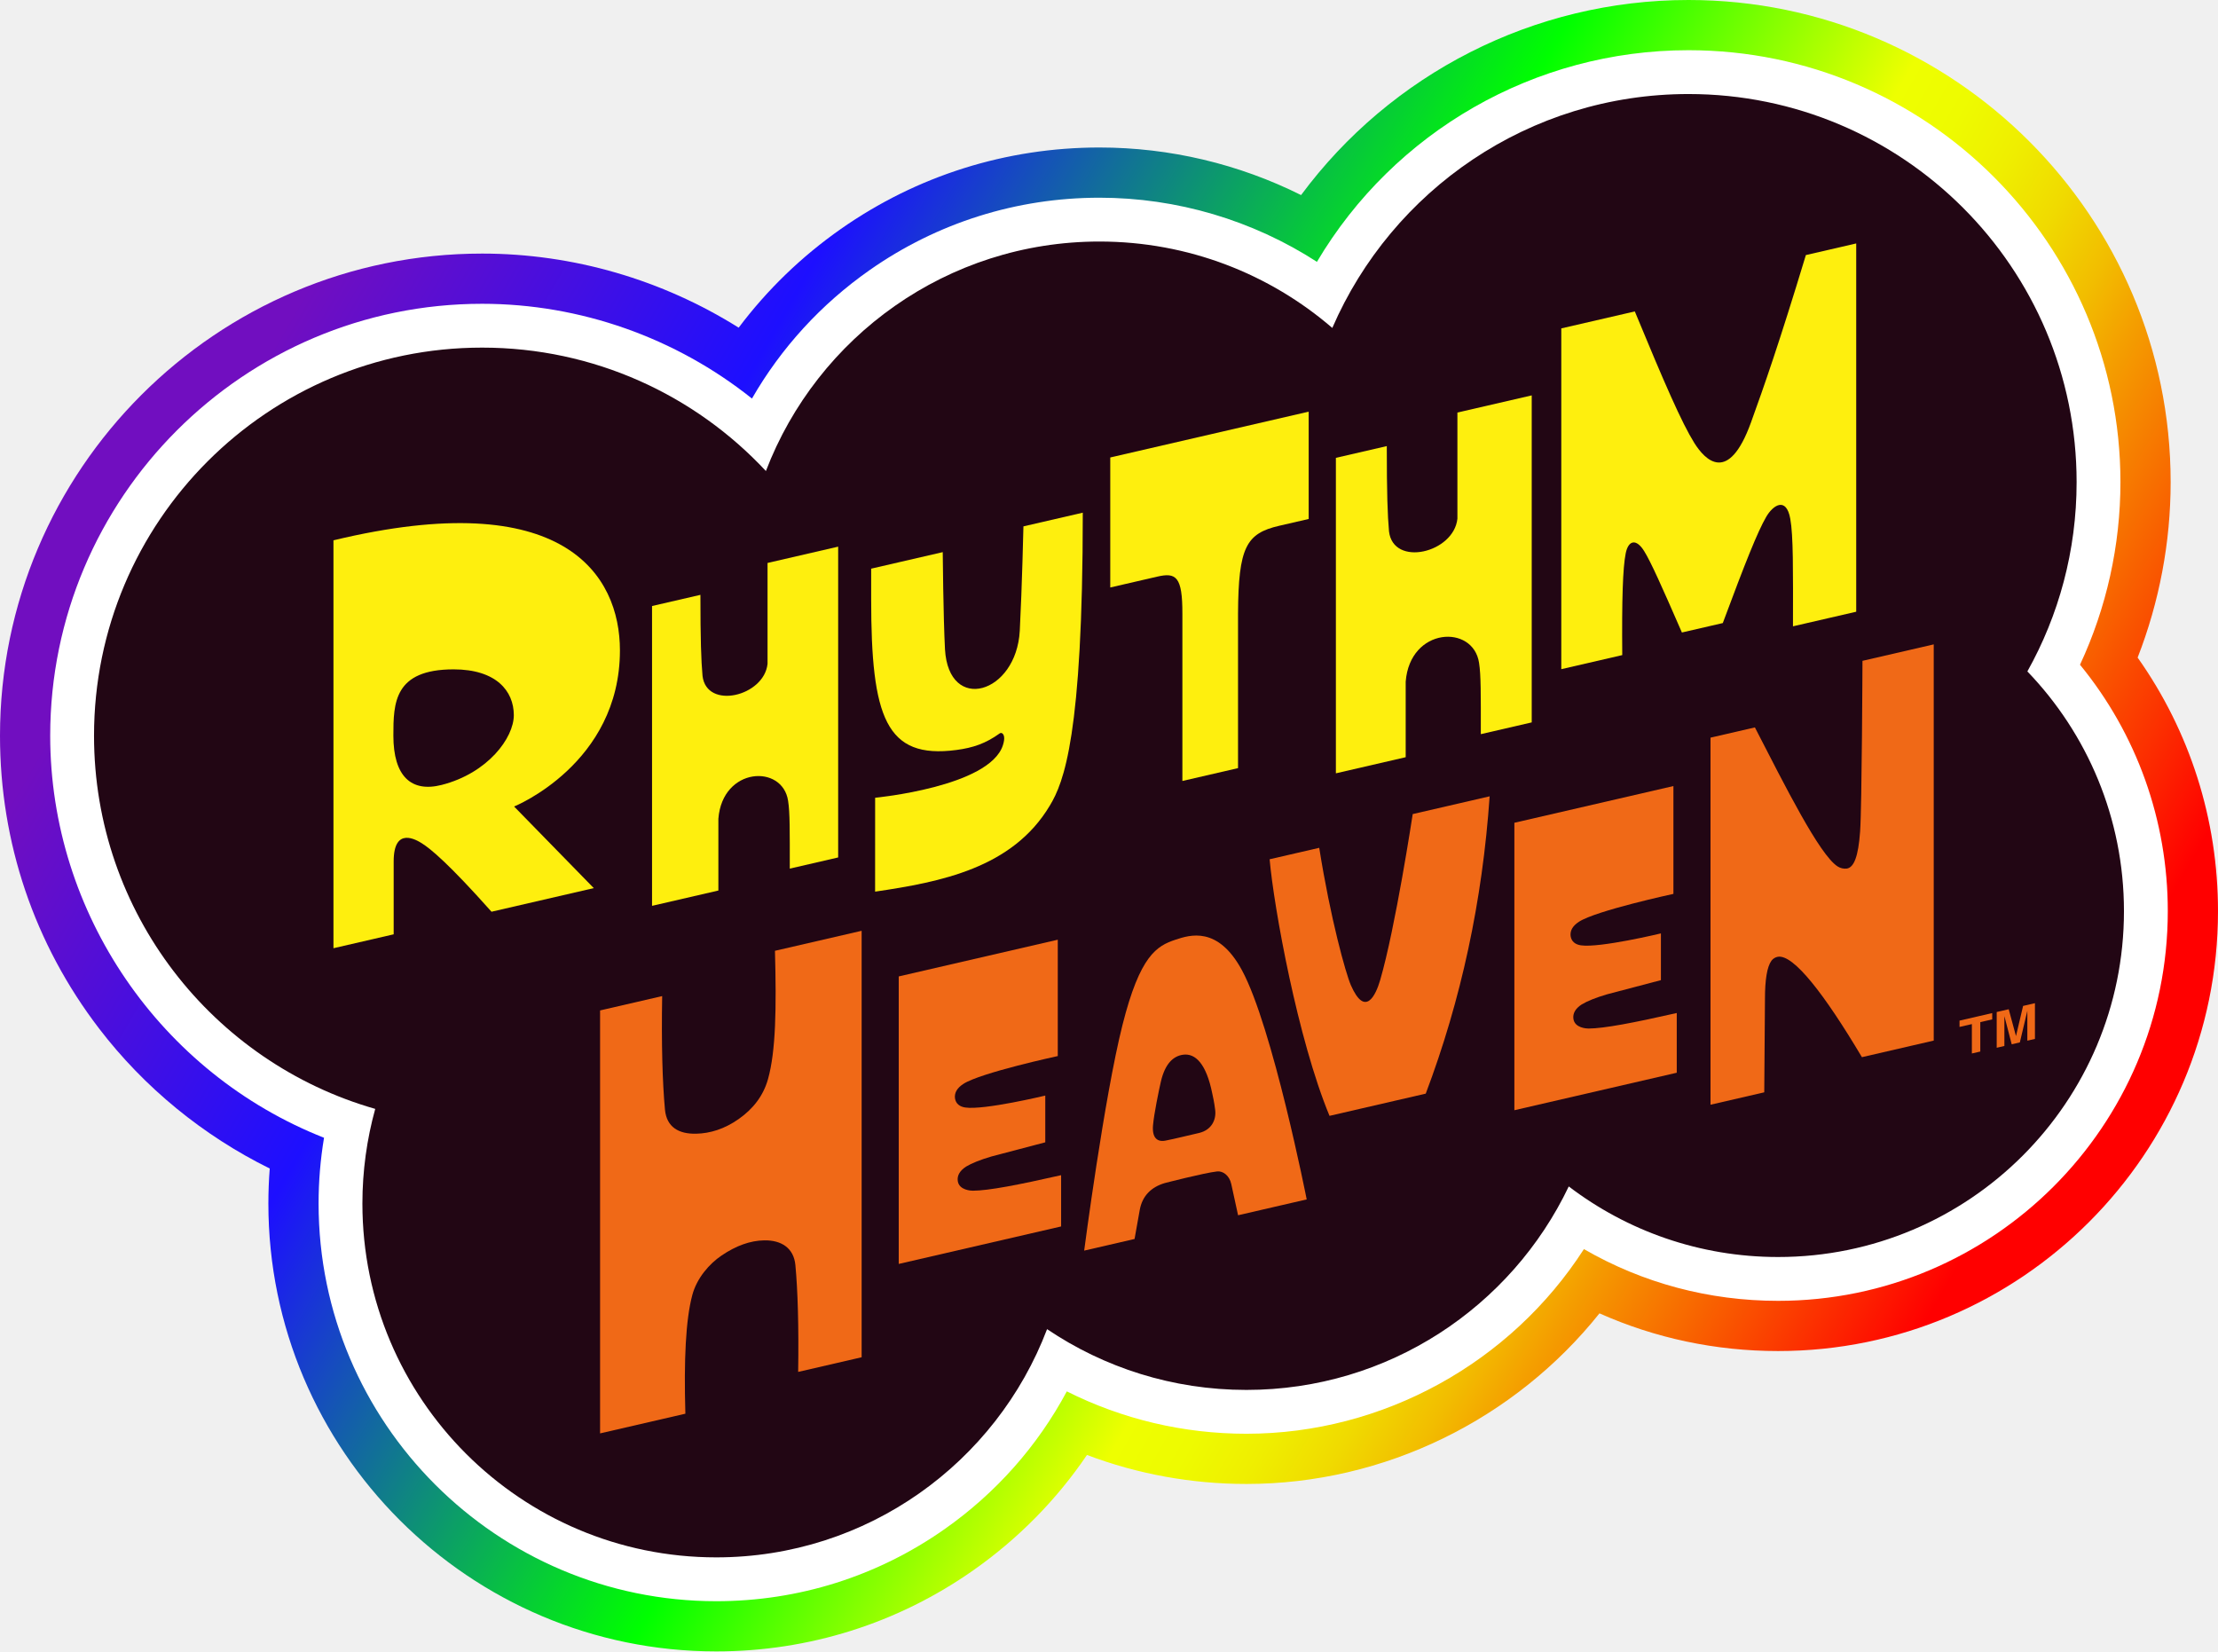
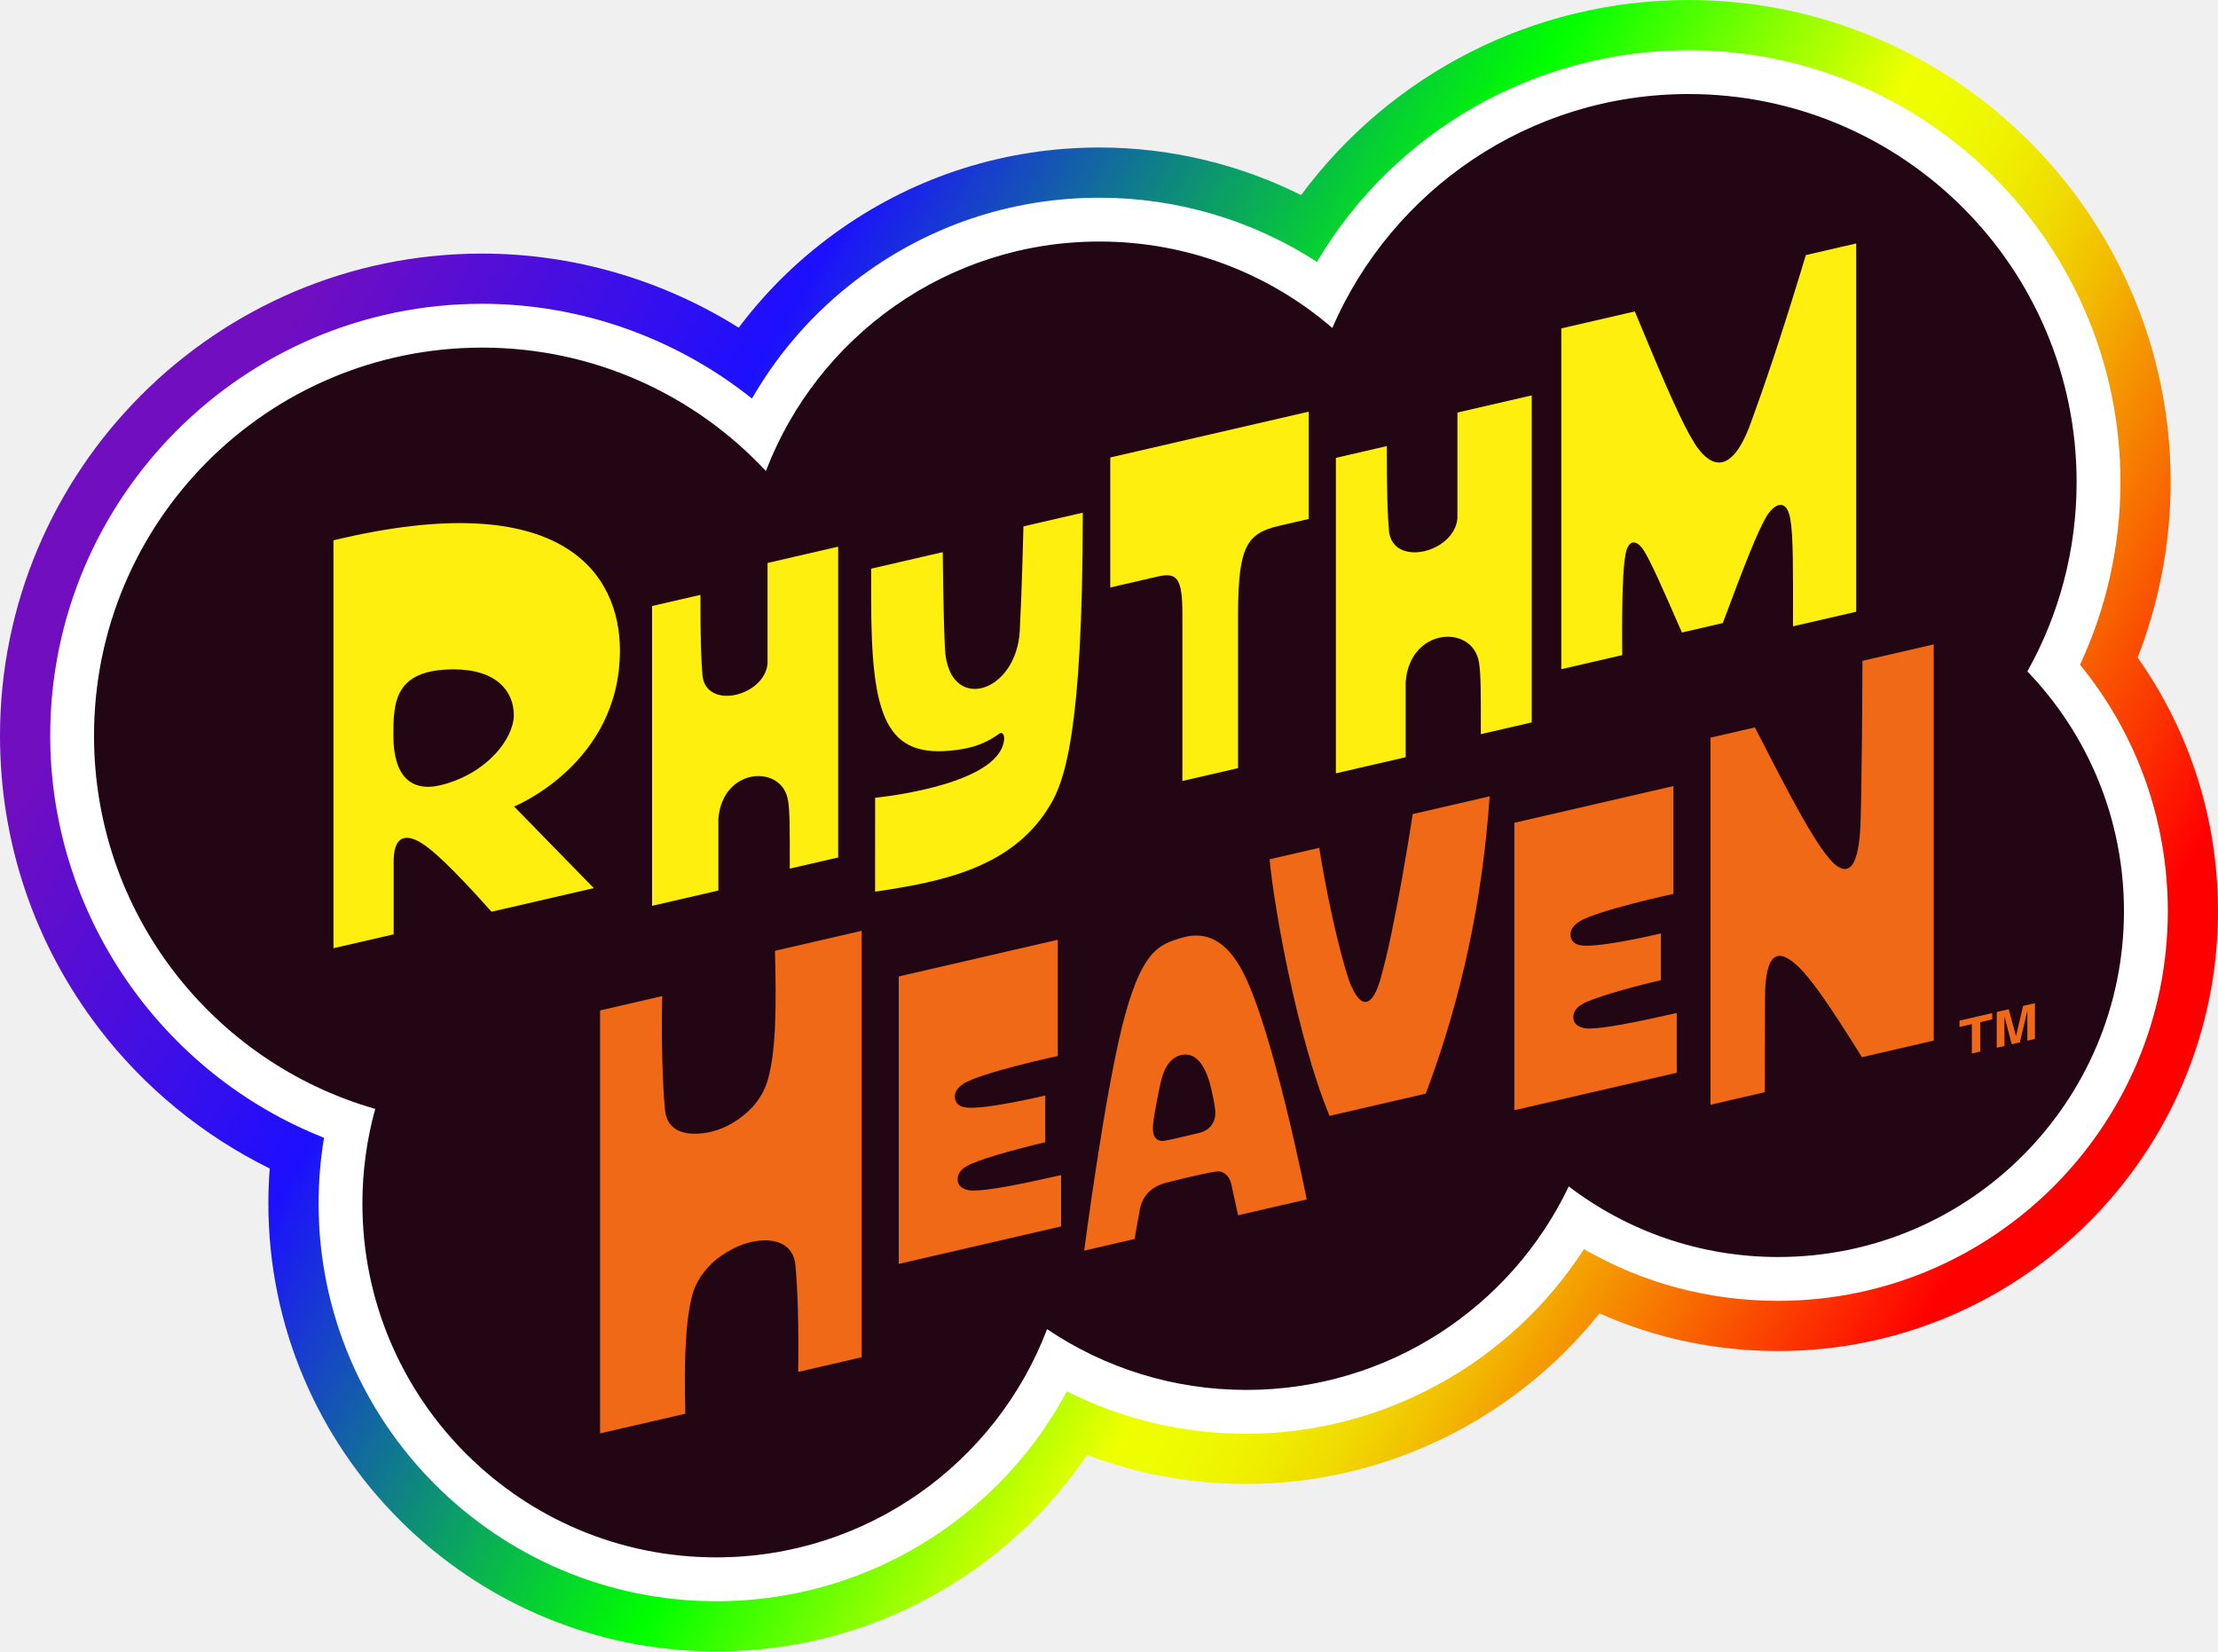
<svg xmlns="http://www.w3.org/2000/svg" version="1.1" id="Layer_1" x="0px" y="0px" viewBox="0 0 666.667 496.355" xml:space="preserve" width="666.667" height="496.355">
  <defs id="defs46" />
  <style type="text/css" id="style2">
	.st0{fill:url(#Spectrum_1_);}
	.st1{fill:#FFFFFF;}
	.st2{fill:#220614;}
	.st3{fill:#F06917;}
	.st4{fill:#FEEF0E;}
</style>
  <g id="Cloud_00000183241834984758457490000002696117968237109669_" transform="scale(1.333334)">
    <linearGradient id="Spectrum_1_" gradientUnits="userSpaceOnUse" x1="462.85" y1="296.272" x2="46.645" y2="55.976">
      <stop offset="0.05" style="stop-color:#FF0000" id="stop4" />
      <stop offset="0.2" style="stop-color:#F49F00" id="stop6" />
      <stop offset="0.226" style="stop-color:#F2BD00" id="stop8" />
      <stop offset="0.258" style="stop-color:#F0DA00" id="stop10" />
      <stop offset="0.289" style="stop-color:#EFEE00" id="stop12" />
      <stop offset="0.32" style="stop-color:#EEFB00" id="stop14" />
      <stop offset="0.35" style="stop-color:#EEFF00" id="stop16" />
      <stop offset="0.5" style="stop-color:#00FF00" id="stop18" />
      <stop offset="0.75" style="stop-color:#1D0FFF" id="stop20" />
      <stop offset="0.95" style="stop-color:#710EC0" id="stop22" />
    </linearGradient>
    <path id="Spectrum" class="st0" d="m 481.883,148.234 c 4.894,-12.547 7.441,-25.99 7.441,-39.551 C 489.324,48.755 440.569,0 380.642,0 345.717,0 313.516,16.686 293.3,43.975 279.288,36.975 263.735,33.25 247.845,33.25 c -20.991,0 -41.147,6.349 -58.289,18.361 -8.888,6.229 -16.636,13.735 -23.038,22.255 C 149.325,63.077 129.251,57.163 108.683,57.163 48.755,57.163 0,105.918 0,165.846 c 0,24.092 7.724,46.916 22.335,66.007 10.207,13.335 23.493,24.171 38.472,31.558 -0.205,2.623 -0.307,5.258 -0.307,7.896 0,55.669 45.29,100.959 100.958,100.959 20.885,0 40.931,-6.327 57.972,-18.298 10.137,-7.121 18.773,-15.914 25.603,-25.983 11.397,4.307 23.536,6.533 35.935,6.533 31.208,0 60.532,-14.581 79.601,-38.459 12.554,5.598 26.177,8.498 40.267,8.498 54.679,0 99.163,-44.483 99.163,-99.162 0,-20.703 -6.353,-40.535 -18.117,-57.161 z" style="fill:url(#Spectrum_1_)" />
    <path id="White_00000053532133141924872060000017591559169146523808_" class="st1" d="m 468.892,149.846 c 5.98,-12.826 9.115,-26.918 9.115,-41.162 0,-53.688 -43.678,-97.366 -97.365,-97.366 -34.693,0 -66.385,18.377 -83.768,47.707 -14.529,-9.386 -31.551,-14.457 -49.029,-14.457 -18.655,0 -36.565,5.641 -51.793,16.312 -10.96,7.68 -19.968,17.542 -26.538,28.964 -17.159,-13.702 -38.677,-21.363 -60.831,-21.363 -53.688,0 -97.366,43.678 -97.366,97.366 0,40.115 24.959,76.144 61.728,90.631 -0.815,4.887 -1.227,9.848 -1.227,14.83 0,49.429 40.213,89.642 89.641,89.642 18.544,0 36.341,-5.616 51.467,-16.241 11.591,-8.143 20.975,-18.746 27.565,-31.059 12.5,6.275 26.296,9.552 40.478,9.552 30.846,0 59.619,-16.027 76.091,-41.624 13.257,7.66 28.192,11.663 43.777,11.663 48.438,0 87.845,-39.407 87.845,-87.845 -1e-5,-20.427 -6.979,-39.895 -19.79,-55.549 z" />
    <path id="Black_00000088122886637718662610000017639178807345155209_" class="st2" d="m 457.027,151.352 c 7.066,-12.623 11.1,-27.174 11.1,-42.669 0,-48.317 -39.169,-87.486 -87.486,-87.486 -35.965,0 -66.856,21.705 -80.303,52.728 -14.093,-12.138 -32.436,-19.478 -52.494,-19.478 -34.319,0 -63.615,21.483 -75.188,51.733 -15.969,-17.115 -38.72,-27.82 -63.974,-27.82 -48.317,0 -87.486,39.169 -87.486,87.486 0,39.96 26.792,73.661 63.391,84.124 -1.881,6.792 -2.891,13.946 -2.891,21.337 0,44.051 35.71,79.761 79.761,79.761 34.078,0 63.16,-21.375 74.583,-51.446 12.831,8.649 28.289,13.699 44.927,13.699 32.057,0 59.733,-18.744 72.675,-45.869 13.101,9.979 29.454,15.908 47.194,15.908 43.059,0 77.965,-34.906 77.965,-77.965 -10e-6,-20.983 -8.292,-40.028 -21.775,-54.043 z" />
  </g>
  <g id="Rhythm_Heaven_x2122__00000088820035268166996840000005309173992790592188_" transform="scale(1.333334)">
    <path id="_x2122__00000084523126737295585340000004809024844952198328_" class="st3" d="m 444.517,237.48 v -6.627 l -2.786,0.643 v -1.424 l 7.369,-1.701 v 1.424 l -2.686,0.62 v 6.627 z m 12.504,-2.887 v -6.729 l -1.692,7.12 -1.832,0.423 -1.651,-6.348 v 6.729 l -1.732,0.4 v -8.055 l 2.706,-0.625 1.631,6.013 0.02,-0.005 1.591,-6.757 2.67,-0.617 v 8.055 z" />
-     <path id="N_00000029749576977222268470000000250585185731990184_" class="st3" d="m 419.855,148.967 c 0,0 -0.125,32.699 -0.532,38.45 -0.407,5.752 -1.409,8.096 -2.975,8.378 -0.752,0.094 -1.502,-0.089 -2.129,-0.5 -4.099,-2.689 -11.758,-18.003 -18.616,-31.32 l -10.005,2.31 v 82.747 l 12.115,-2.797 0.16,-21.024 c 0,-4.377 0.47,-7.284 1.472,-8.659 0.344,-0.469 0.907,-0.788 1.44,-0.875 3.527,-0.574 10.459,8.378 18.945,22.633 l 16.189,-3.738 v -89.314 z" />
-     <path id="E_00000141415673586521803210000001037206312179412915_" class="st3" d="m 358.103,231.857 c -0.371,0.002 -3.119,-0.091 -3.413,-2.188 -0.17,-1.214 0.438,-2.313 1.879,-3.251 1.253,-0.75 3.163,-1.532 5.73,-2.282 l 12.118,-3.189 v -10.535 c 0,0 -13.795,3.319 -18.037,2.688 -1.288,-0.192 -2.129,-0.875 -2.317,-2.063 -0.157,-1.219 0.438,-2.313 1.879,-3.251 3.879,-2.527 21.294,-6.283 21.294,-6.283 l 6e-5,-24.308 -35.854,8.278 -6e-5,64.797 36.606,-8.451 v -13.463 c -9.77,2.22 -16.374,3.482 -19.884,3.501 z" />
+     <path d="m 419.854,148.967 c 0,0 -0.125,32.698 -0.532,38.45 -0.636,8.985 -3.05,9.226 -5.104,7.878 -4.099,-2.689 -11.759,-18.003 -18.616,-31.32 l -10.005,2.31 v 82.747 l 12.234,-2.825 0.041,-20.996 c 0.021,-10.777 2.963,-11.478 7.24,-7.563 3.245,2.97 7.66,9.522 14.617,20.662 l 16.189,-3.739 v -89.313 z" style="fill:#f06917;fill-opacity:1;fill-rule:nonzero;stroke:none;stroke-width:1" id="path36" />
+     <path d="m 358.103,231.857 c -0.371,0.002 -3.119,-0.092 -3.413,-2.188 -0.17,-1.214 0.412,-2.354 1.879,-3.251 2.293,-1.403 10.23,-3.684 17.848,-5.471 v -10.534 c 0,0 -13.793,3.319 -18.036,2.688 -1.289,-0.191 -2.147,-0.873 -2.317,-2.063 -0.175,-1.217 0.438,-2.314 1.879,-3.251 3.879,-2.528 21.293,-6.284 21.293,-6.284 v -24.308 l -35.855,8.278 v 64.797 l 36.607,-8.451 v -13.463 c -9.771,2.22 -16.374,3.482 -19.885,3.501" style="fill:#f06917;fill-opacity:1;fill-rule:nonzero;stroke:none;stroke-width:1" id="path40" />
    <path id="V_00000085929962132880534560000014672246115285576350_" class="st3" d="m 318.466,183.512 c 0,0 -3.884,25.59 -7.333,37.416 -0.985,3.379 -3.367,8.549 -6.607,1.157 -1.16,-2.648 -4.605,-15.019 -7.133,-30.967 l -11.186,2.582 c 0.979,10.966 6.349,40.584 13.503,57.839 l 21.694,-5.008 c 7.985,-21.132 12.776,-43.452 14.404,-67.023 z" />
    <path id="A_00000133530497519337124040000002342243645749724802_" class="st3" d="m 279.96,218.691 c -5.429,-10.002 -11.742,-7.93 -14.977,-6.859 -4.239,1.402 -8.001,3.579 -11.937,19.194 -4.138,16.414 -8.643,50.892 -8.643,50.892 l 11.359,-2.622 1.167,-6.537 c 0.564,-3.157 2.573,-5.163 5.636,-6.065 0,0 8.801,-2.284 11.805,-2.626 1.269,-0.144 2.761,0.858 3.194,2.845 l 1.534,7.034 15.469,-3.571 c 0,10e-6 -7.695,-38.949 -14.608,-51.684 z m -9.561,36.683 c -1.728,0.376 -5.659,1.372 -7.668,1.748 -1.922,0.376 -3.045,-0.708 -2.808,-3.452 0.216,-2.567 1.344,-8.009 1.771,-9.847 0.946,-4.064 2.804,-5.758 4.989,-6.063 2.801,-0.391 5.248,2.058 6.588,8.696 0.13,0.642 0.456,1.974 0.669,3.784 0.259,2.198 -0.821,4.448 -3.542,5.133 z" />
-     <path id="E_00000147221733142039496880000012234858037909101187_" class="st3" d="m 219.32,268.414 c -0.371,0.002 -3.119,-0.091 -3.413,-2.188 -0.17,-1.214 0.438,-2.313 1.879,-3.251 1.253,-0.75 3.163,-1.532 5.73,-2.282 l 12.118,-3.189 v -10.535 c 0,0 -13.795,3.319 -18.037,2.688 -1.288,-0.192 -2.129,-0.875 -2.317,-2.063 -0.157,-1.219 0.438,-2.313 1.879,-3.251 3.879,-2.527 21.294,-6.283 21.294,-6.283 v -26.228 l -35.854,8.278 v 64.81 l 36.606,-8.451 v -11.556 c -9.77,2.22 -16.374,3.482 -19.884,3.501 z" />
+     <path d="m 219.32,268.393 c -0.371,0.002 -3.12,-0.092 -3.413,-2.188 -0.17,-1.215 0.413,-2.355 1.878,-3.251 2.294,-1.404 10.231,-3.685 17.849,-5.471 V 246.948 c 0,0 -13.794,3.319 -18.036,2.688 -1.289,-0.191 -2.147,-0.872 -2.318,-2.063 -0.174,-1.216 0.439,-2.313 1.879,-3.251 3.88,-2.527 21.294,-6.283 21.294,-6.283 v -26.201 l -35.855,8.278 v 64.798 l 36.606,-8.452 v -11.571 c -9.77,2.22 -16.374,3.482 -19.884,3.502" style="fill:#f06917;fill-opacity:1;fill-rule:nonzero;stroke:none;stroke-width:1" id="path52" />
    <path id="H" class="st3" d="m 174.698,214.333 c 0.344,12.911 0.206,22.575 -1.566,28.916 -1.076,3.852 -3.445,6.784 -6.607,9.003 -3.221,2.261 -6.451,3.251 -9.613,3.314 -3.857,0.076 -6.644,-1.425 -7.014,-5.471 -0.564,-6.158 -0.814,-14.767 -0.626,-25.552 l -13.997,3.232 v 95.345 l 19.227,-4.439 c -0.344,-12.16 0.07,-21.181 1.566,-26.759 1.019,-3.802 3.808,-7.019 6.607,-8.909 3.271,-2.209 6.444,-3.356 9.613,-3.407 3.852,-0.062 6.651,1.723 7.014,5.564 0.532,5.627 0.783,13.745 0.626,24.092 l 14.31,-3.304 v -96.136 z" />
    <path id="M_00000100340778104210018230000008393450839633984436_" class="st4" d="M 418.443,137.897 V 54.878 l -11.349,2.62 c -6.019,19.876 -9.426,29.594 -12.394,37.787 -5.058,13.94 -10.304,8.464 -12.749,4.577 -2.842,-4.556 -6.709,-13.419 -13.418,-29.659 l -16.574,3.826 v 76.819 l 13.743,-3.173 c -0.104,-12.435 0.114,-19.682 0.782,-22.964 0.606,-2.947 2.383,-3.365 4.18,-0.439 1.484,2.403 3.825,7.608 8.485,18.308 l 9.217,-2.128 c 5.079,-13.648 7.817,-20.528 9.76,-23.892 1.567,-2.738 4.556,-4.661 5.455,0.397 0.69,3.825 0.627,11.522 0.606,24.229 z" />
    <path id="H_00000145763939918446220190000001430981262183303569_" class="st4" d="m 328.542,92.996 v 23.921 c -0.793,7.717 -14.451,10.984 -15.419,2.879 -0.328,-3.609 -0.501,-8.594 -0.501,-19.236 l -11.475,2.649 v 71.116 l 15.735,-3.633 v -17.023 c 0.957,-12.311 15.224,-12.994 16.536,-4.259 0.442,2.754 0.401,7.104 0.401,16.085 l 11.475,-2.649 V 89.129 Z" />
    <path id="T_00000120521799395022029790000010046024180823586488_" class="st4" d="m 250.284,103.124 v 29.308 l 10.588,-2.444 c 4.22,-0.974 5.701,-0.079 5.671,8.398 v 37.664 l 12.544,-2.896 v -34.854 c 0.087,-14.962 1.843,-18.059 9.284,-19.777 l 6.644,-1.534 V 92.797 Z" />
    <path id="Y_00000016773161810460983000000017670374392130270609_" class="st4" d="m 244.09,115.568 -13.379,3.089 c 0,0 -0.304,13.483 -0.824,23.53 -0.775,14.253 -16.015,18.687 -16.86,4.187 -0.386,-7.392 -0.508,-21.909 -0.508,-21.909 l -16.134,3.725 v 6.857 c 0,26.701 3.31,36.119 19.197,34.02 3.761,-0.497 6.615,-1.461 9.786,-3.747 0.206,-0.131 0.408,-0.111 0.572,0 0.34,0.245 0.705,0.932 0.143,2.675 -3.024,9.389 -28.803,11.838 -28.803,11.838 l -0.007,21.165 c 14.805,-2.179 30.966,-5.303 39.375,-19.38 3.176,-5.237 7.444,-15.831 7.442,-66.05 z" />
    <path id="H_00000063612071077053300350000005459407038994333871_" class="st4" d="m 173.025,126.904 v 22.734 c -0.753,7.334 -13.734,10.439 -14.654,2.736 -0.312,-3.43 -0.476,-8.167 -0.476,-18.281 l -10.906,2.518 v 67.587 l 14.954,-3.452 v -16.178 c 0.909,-11.7 14.469,-12.35 15.716,-4.048 0.42,2.617 0.381,6.752 0.381,15.287 l 10.906,-2.518 v -70.061 z" />
    <path id="R_00000054233167956677277050000015837465222506455691_" class="st4" d="m 139.75,146.612 c 0,-16.907 -12.457,-37.356 -64.578,-24.812 v 91.951 l 13.573,-3.134 v -16.43 c 0,-8.02 5.22,-4.799 6.372,-4.075 1.948,1.225 6.017,4.551 15.683,15.413 l 23.058,-5.323 -17.968,-18.397 c 1e-5,-1e-5 23.859,-9.607 23.859,-35.194 z m -40.186,30.328 c -6.848,1.746 -10.887,-1.922 -10.887,-11.127 0,-7.342 0.138,-14.922 13.581,-14.922 9.57,0 13.563,4.846 13.572,10.312 0.009,5.1 -5.825,13.075 -16.266,15.737 z" />
  </g>
</svg>
